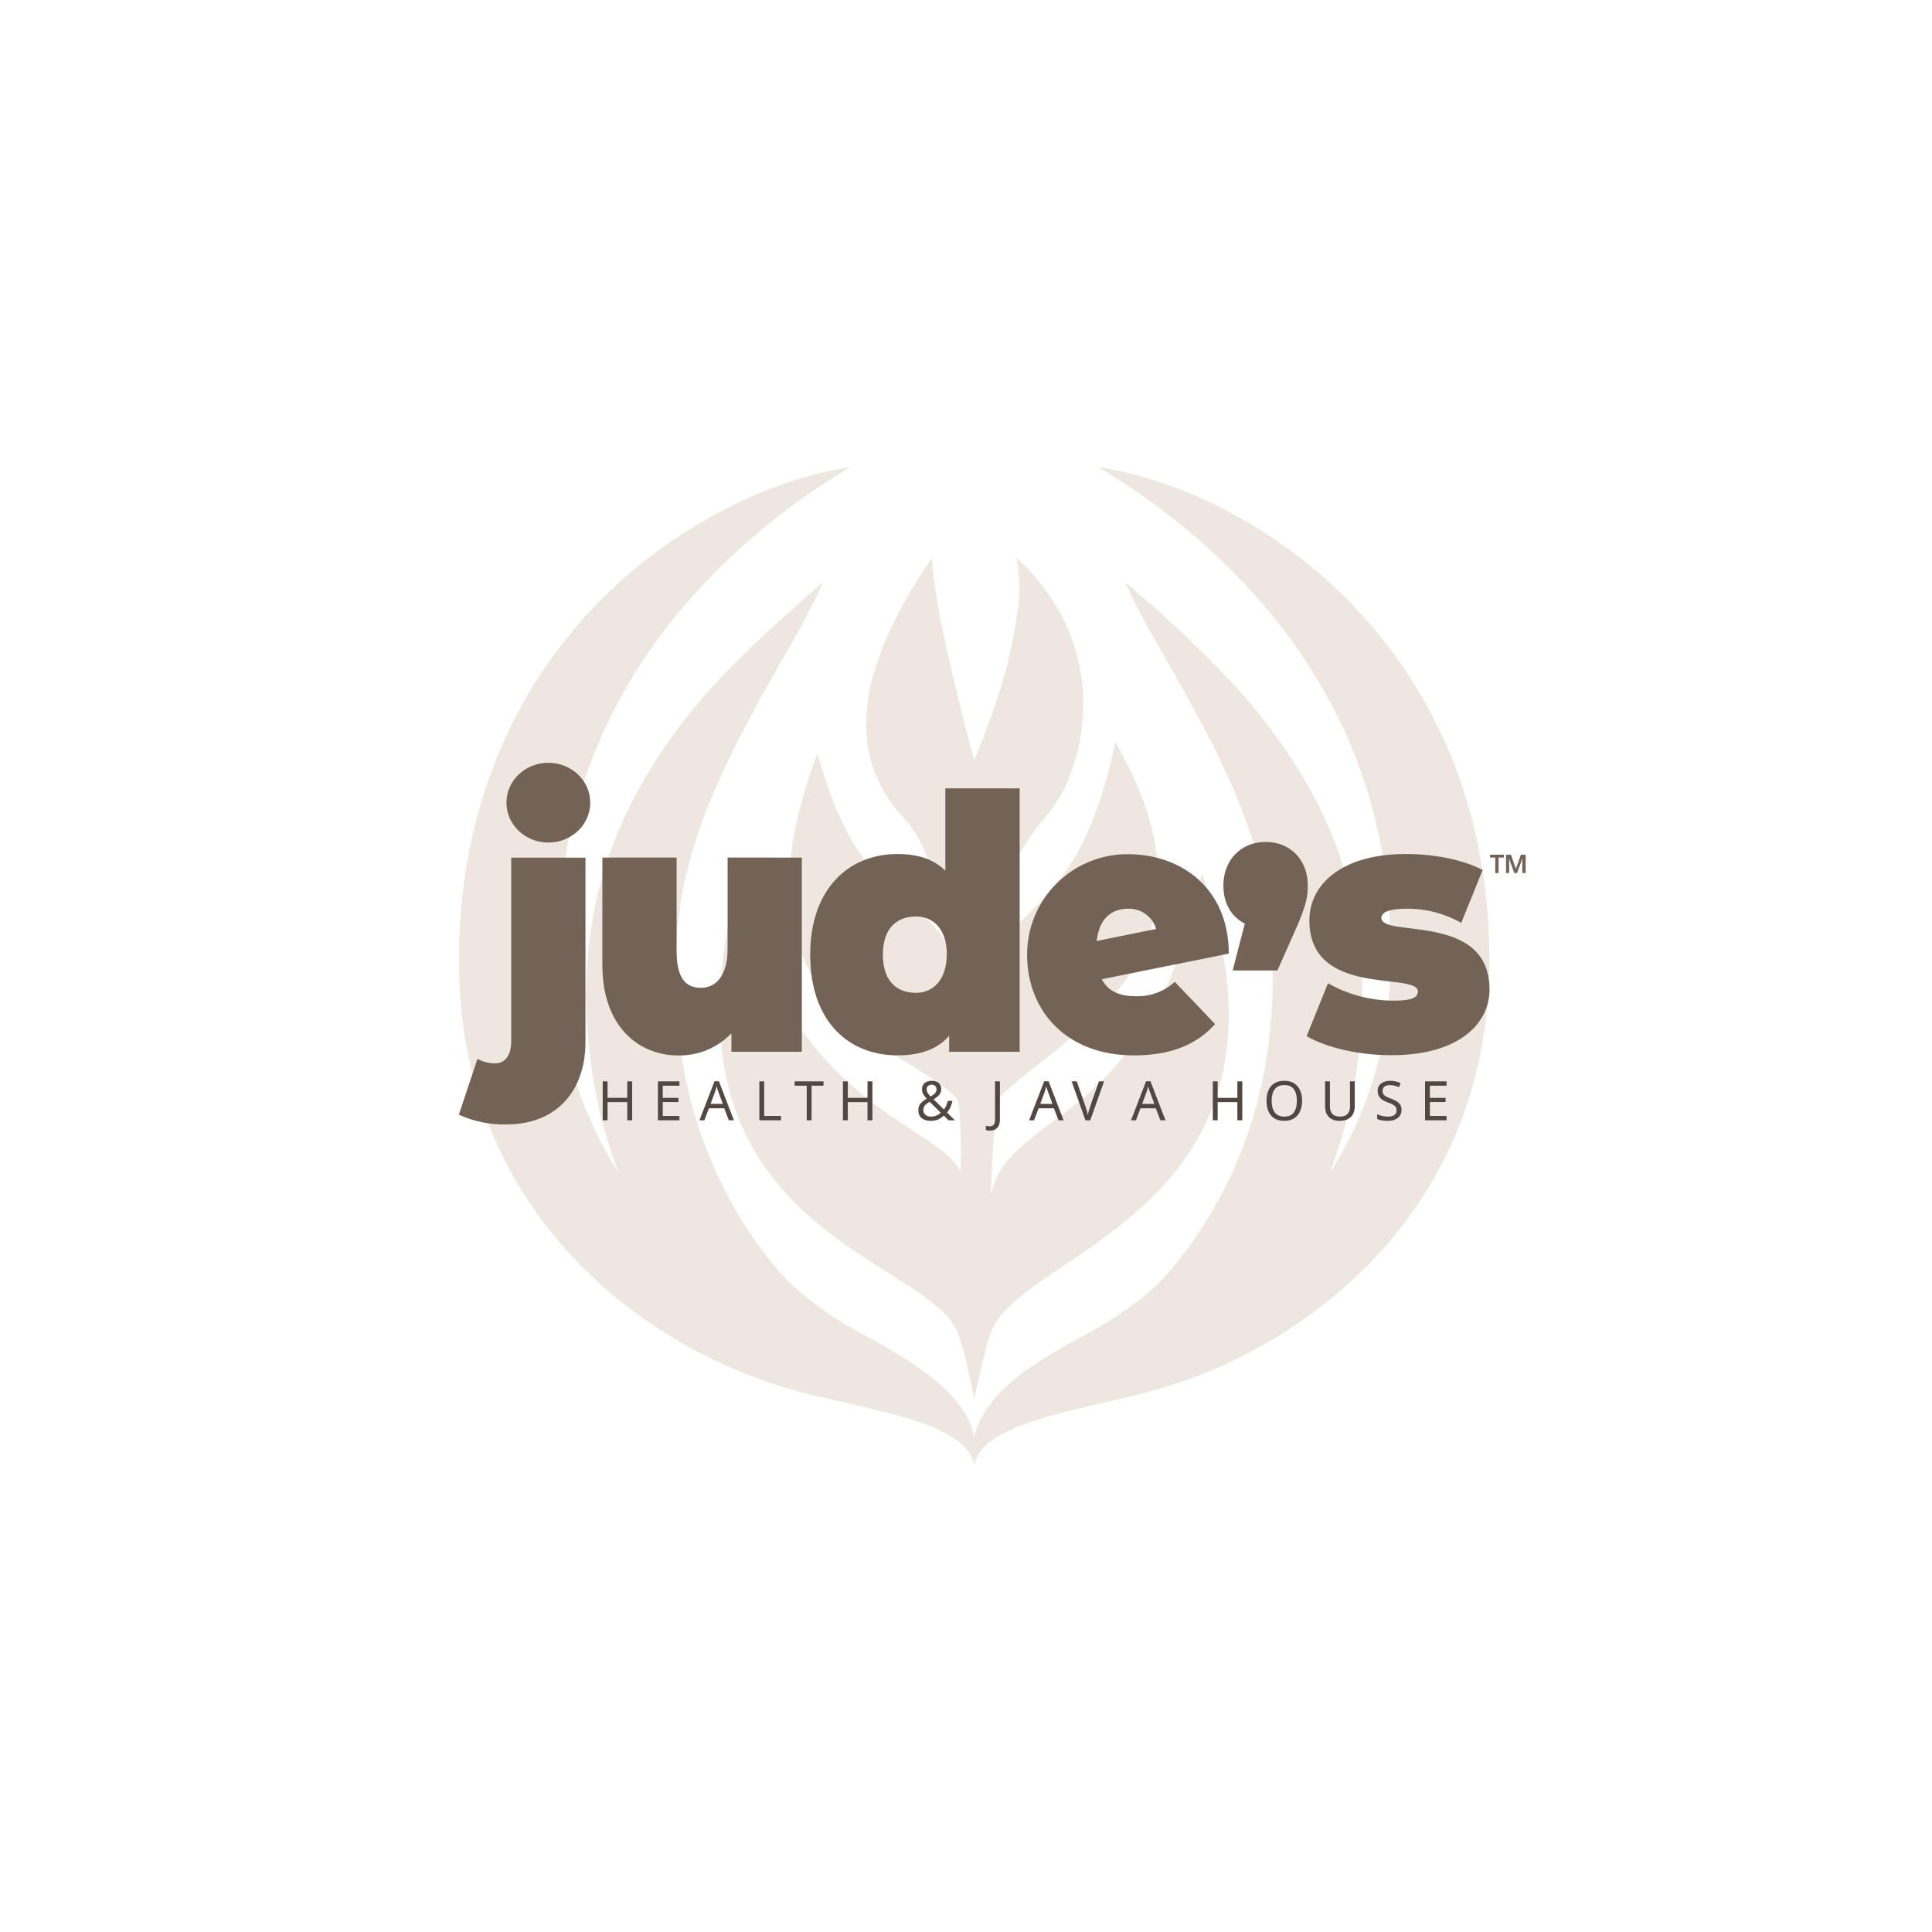
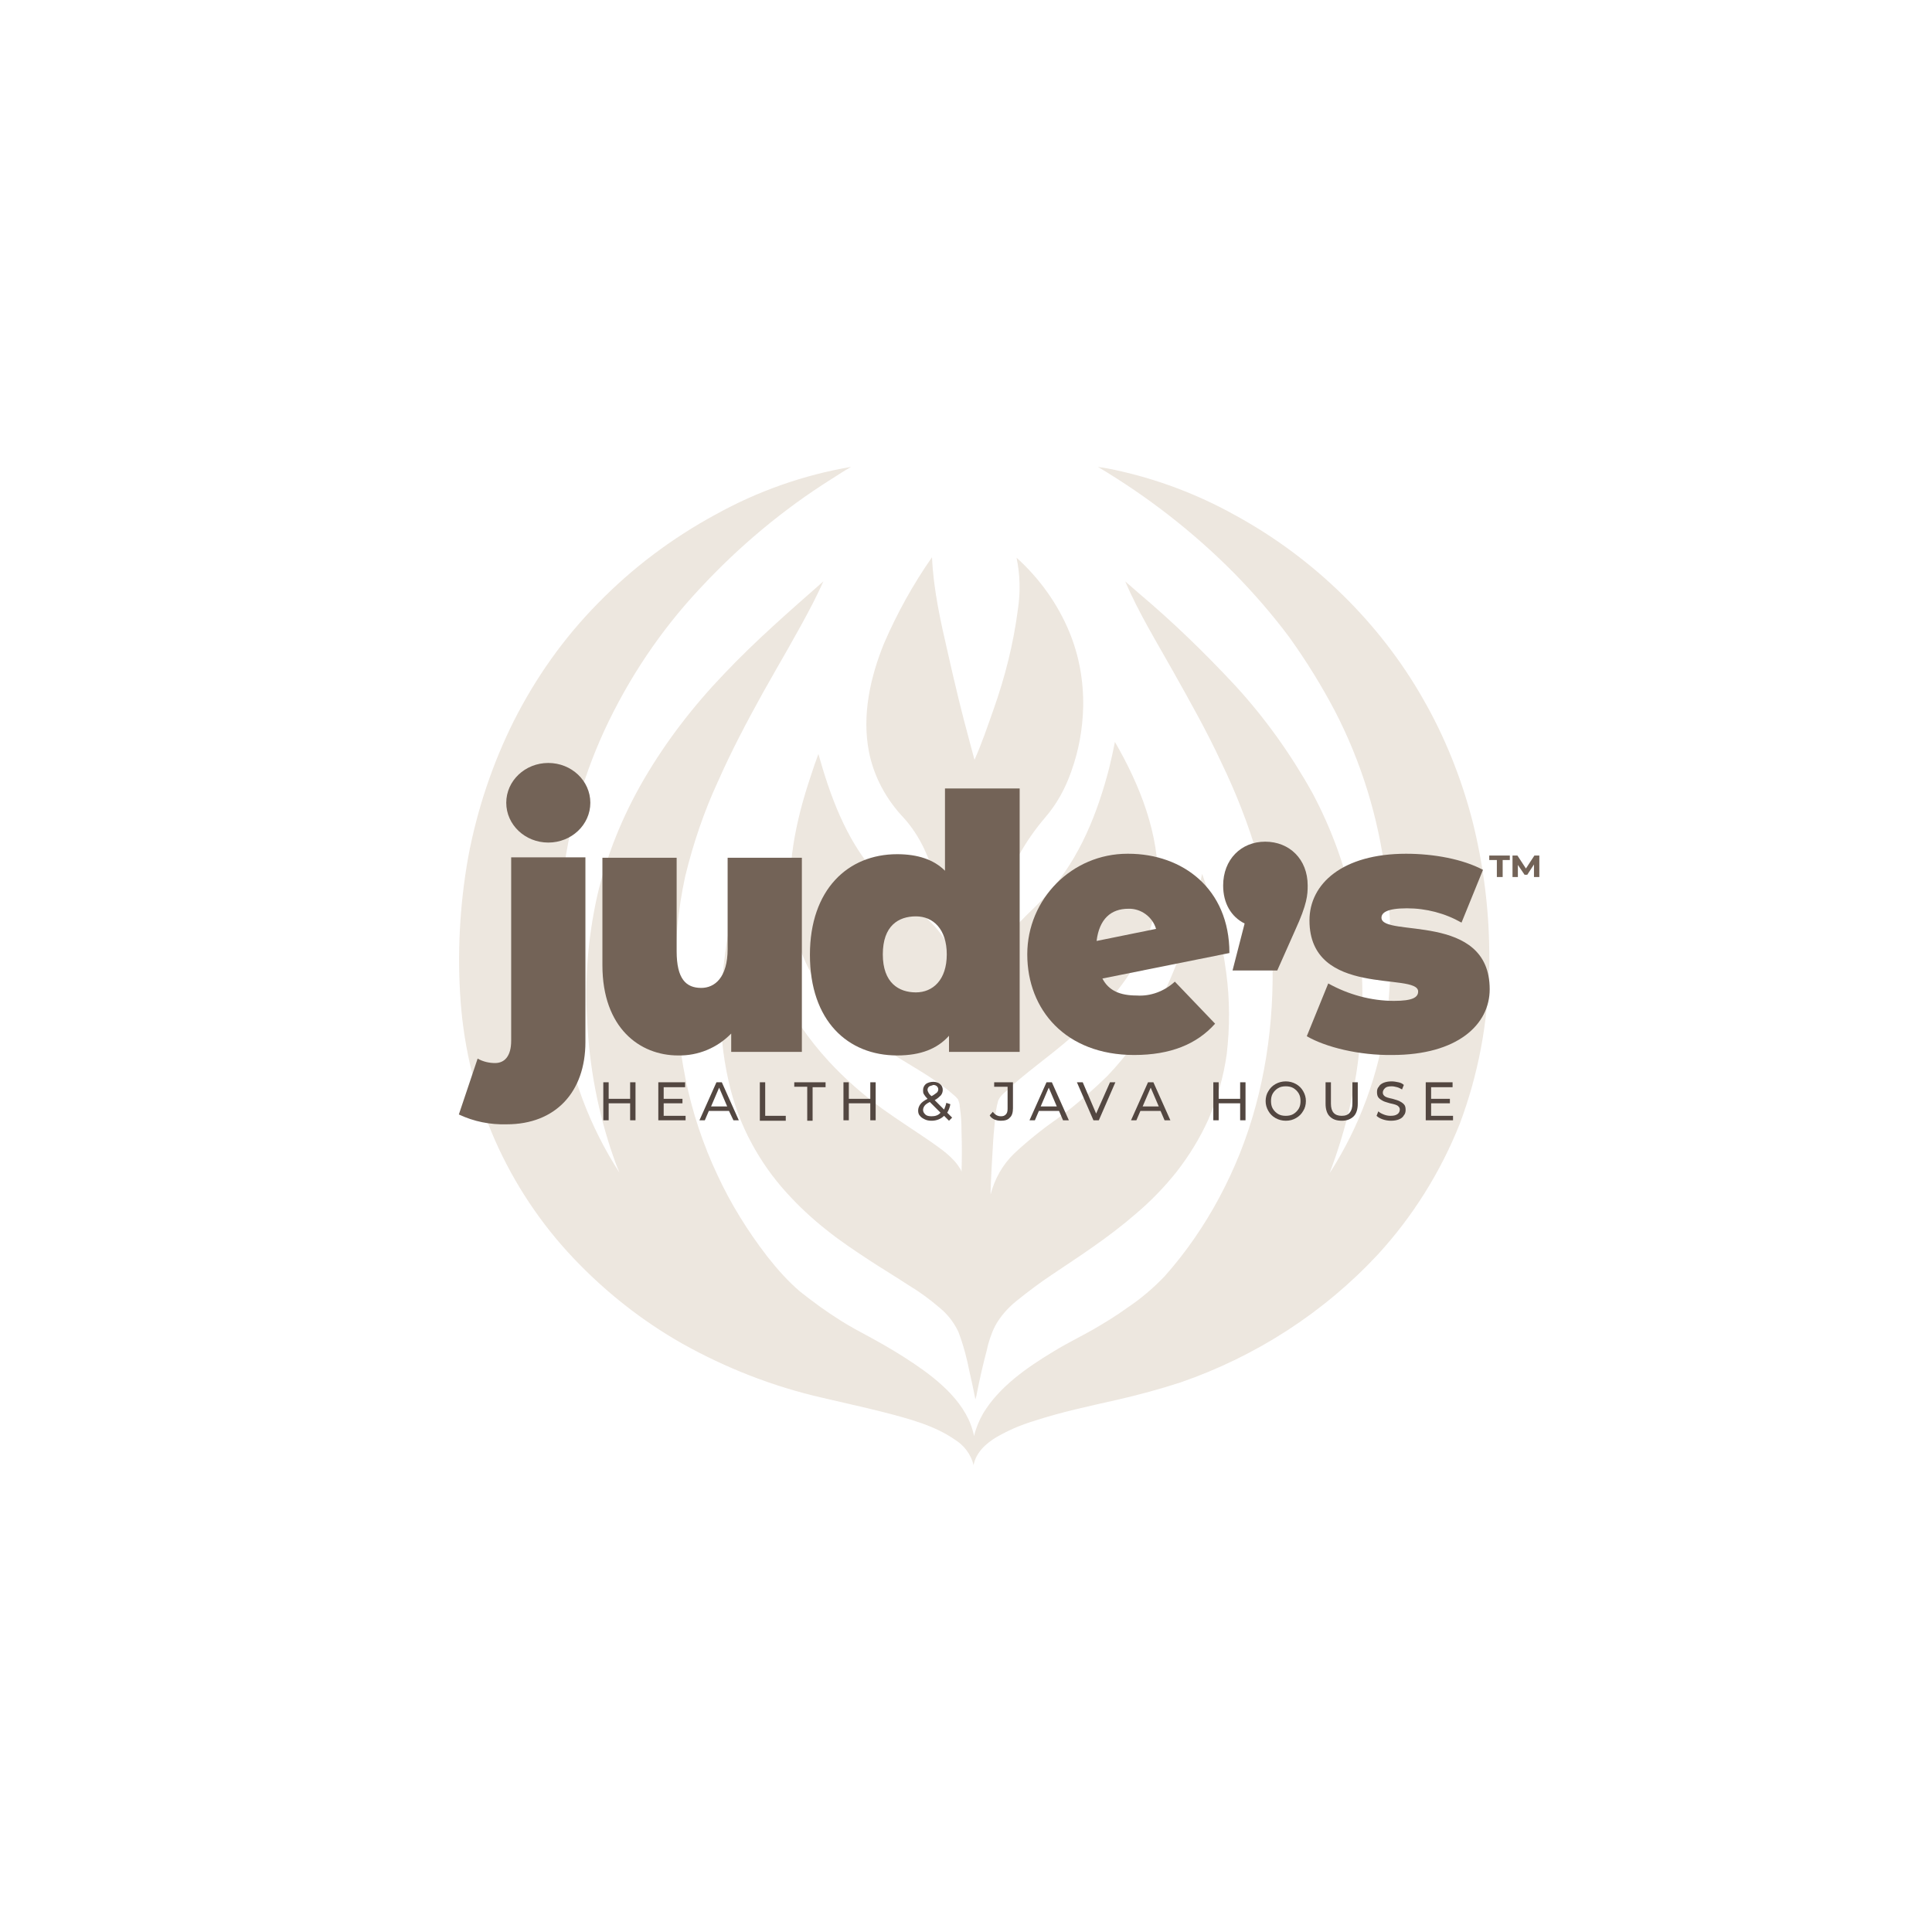
- <svg xmlns="http://www.w3.org/2000/svg" id="Layer_1" data-name="Layer 1" viewBox="0 0 432 432">
-   <defs>
-     <style>.cls-1{fill:#fff;}.cls-2{fill:#c7b299;opacity:0.32;}.cls-3,.cls-4{fill:#736357;}.cls-4{font-size:11.66px;font-family:Montserrat-Bold, Montserrat;font-weight:700;}.cls-5{font-size:12.18px;fill:#534741;font-family:Montserrat-Medium, Montserrat;font-weight:500;letter-spacing:0.21em;}.cls-6{letter-spacing:0.2em;}.cls-7{letter-spacing:0.21em;}.cls-8{letter-spacing:0.15em;}.cls-9{letter-spacing:0.22em;}.cls-10{letter-spacing:0.26em;}.cls-11{letter-spacing:0.1em;}.cls-12{letter-spacing:0.26em;}.cls-13{letter-spacing:0.16em;}.cls-14{letter-spacing:0.21em;}.cls-15{letter-spacing:0.19em;}.cls-16{letter-spacing:0.23em;}.cls-17{letter-spacing:0.12em;}.cls-18{letter-spacing:0.22em;}.cls-19{letter-spacing:0.22em;}.cls-20{letter-spacing:0.21em;}.cls-21{letter-spacing:0.22em;}.cls-22{letter-spacing:0.26em;}</style>
-   </defs>
-   <rect class="cls-1" x="-1651.54" y="-141.11" width="2240.39" height="1814.65" />
-   <path d="M588.35-140.61V1673H-1651V-140.61H588.35m1-1H-1652V1674H589.35V-141.61Z" />
-   <path id="Icon" class="cls-2" d="M202.11,182.92a30.46,30.46,0,0,1-7.84-14.75c-1.65-8.21.32-16.69,3.45-24.3a104.48,104.48,0,0,1,10.7-19.15c.34,7.13,1.93,14.26,3.46,21.21,1.46,6.69,3.11,13.35,4.86,20,.36,1.35.72,2.71,1.09,4.06,1.57-3.63,2.94-7.35,4.22-11.09a108.6,108.6,0,0,0,5.53-22.53,33.41,33.41,0,0,0-.31-11.63,46.47,46.47,0,0,1,11.82,16.59A42.46,42.46,0,0,1,242.21,158a44.24,44.24,0,0,1-2.67,14.58,31,31,0,0,1-5.8,10.16,49.79,49.79,0,0,0-9.5,16.61c-.46,1.28-.89,2.58-1.25,3.9a14.84,14.84,0,0,0-.66,3.08,11.79,11.79,0,0,0,.41,3.44c.09.37.42,2.07,1,2,.37,0,.73-1.09.9-1.38a16.62,16.62,0,0,1,1-1.47,30,30,0,0,1,2.5-2.79c2.15-2.16,4.41-4.21,6.44-6.5,7-7.86,10.9-17.76,13.46-27.83.5-2,.94-3.92,1.34-5.89,5.57,9.71,10,20.74,9.59,32.11a39.67,39.67,0,0,1-8,22.13c-4.3,5.84-9.78,10.66-15.42,15.16-2.46,2-5,3.88-7.4,5.88-1,.86-2.07,1.74-3,2.66a6.15,6.15,0,0,0-1.91,2.22,21,21,0,0,0-.69,4.17c-.21,2-.36,4-.49,6.08q-.31,5-.48,10.1c0,.2,0,.39,0,.58a19.14,19.14,0,0,1,5.3-9.25,84.34,84.34,0,0,1,9.37-7.58,93.3,93.3,0,0,0,11.35-9.74,68.72,68.72,0,0,0,11.27-15.75,104.85,104.85,0,0,0,9-25.4c.3-1.34.59-2.68.86-4a110,110,0,0,1,5.39,22.19,69.41,69.41,0,0,1,.06,18.1,53.22,53.22,0,0,1-4.11,14.59,54.24,54.24,0,0,1-7.15,11.66,70.79,70.79,0,0,1-9,9.31,122.08,122.08,0,0,1-9.73,7.54c-3.06,2.16-6.2,4.22-9.29,6.34a84.43,84.43,0,0,0-7.7,5.73,21.1,21.1,0,0,0-4.95,5.7,25.69,25.69,0,0,0-1.91,5.62c-.79,3-1.49,6.08-2.15,9.13-.12.56-.23,1.11-.35,1.67-.38-2-.81-4.05-1.26-6.06a54.12,54.12,0,0,0-2.51-9,15.3,15.3,0,0,0-4.14-5.31,58.07,58.07,0,0,0-7-5.1c-2.91-1.89-5.87-3.71-8.78-5.6-3.25-2.11-6.46-4.31-9.5-6.71a73.7,73.7,0,0,1-9.12-8.45,57.09,57.09,0,0,1-7.73-10.9,55.89,55.89,0,0,1-5.24-14,71.07,71.07,0,0,1-1.67-17.69,109.76,109.76,0,0,1,3-21.95q.7-3.1,1.55-6.16a95.48,95.48,0,0,0,8.12,24.83,71.52,71.52,0,0,0,11.37,16.57A80.57,80.57,0,0,0,197.07,248c3.47,2.51,7.11,4.76,10.63,7.18,2.42,1.66,5.08,3.48,6.65,6a8.24,8.24,0,0,1,.42.77c.09-3,.12-5.95,0-8.92a43.89,43.89,0,0,0-.39-5.73,4.84,4.84,0,0,0-.42-1.64,4.61,4.61,0,0,0-1-1c-3.82-3.42-8.46-5.89-12.75-8.64-5.24-3.37-10.33-7.09-14.42-11.83A38,38,0,0,1,177,204.76c-1.55-10.58.73-21.44,4.06-31.46q.81-2.45,1.73-4.86c2.6,9.32,6.1,18.89,12.49,26.33a48.66,48.66,0,0,0,6.28,6c1.95,1.57,4,3.07,5.78,4.79a24.07,24.07,0,0,1,5.23,7.22,86.63,86.63,0,0,0-1.57-9.2,64,64,0,0,0-4.55-14A26,26,0,0,0,202.11,182.92ZM333,212.51a122.82,122.82,0,0,0-3.79-29.06,109.5,109.5,0,0,0-11.1-27.32,107.12,107.12,0,0,0-17.74-22.95A108.84,108.84,0,0,0,276,115.11a97.43,97.43,0,0,0-26.61-10c-1.29-.26-2.58-.5-3.87-.69A151.58,151.58,0,0,1,276,128.18a130.43,130.43,0,0,1,12.27,14.29A133.35,133.35,0,0,1,298.48,159a110.72,110.72,0,0,1,11.3,36.47,126.84,126.84,0,0,1,.74,28.22,85.76,85.76,0,0,1-10.72,34.51q-1.2,2.11-2.52,4.15a108,108,0,0,0,6.89-30.23,103,103,0,0,0-1.27-28.16,90.14,90.14,0,0,0-9.55-26.67,124.93,124.93,0,0,0-17.18-23.86,258.5,258.5,0,0,0-21.51-20.62l-3.07-2.68c3,7,7,13.5,10.74,20.1s7.45,13.31,10.71,20.19a135.4,135.4,0,0,1,8.19,21.13A93.93,93.93,0,0,1,284.56,214c.49,15-1.66,30.22-7.32,44.19a97.08,97.08,0,0,1-10.25,19,90,90,0,0,1-6.59,8.36,49.47,49.47,0,0,1-8.29,7.05,91.46,91.46,0,0,1-7.72,4.91c-3,1.72-6.09,3.23-9,5-5.83,3.54-12,7.78-15.55,13.8a16.39,16.39,0,0,0-2,5.05c-1.42-7.09-7.66-12.27-13.33-16.15a110,110,0,0,0-9.55-5.76c-2.35-1.28-4.7-2.49-6.95-3.92a83.18,83.18,0,0,1-9.07-6.55,51,51,0,0,1-7.3-7.81,94.57,94.57,0,0,1-11.17-18.33,98.17,98.17,0,0,1-7.13-21.44,119.16,119.16,0,0,1-2.28-22.92,96.62,96.62,0,0,1,2.22-22.37,117.6,117.6,0,0,1,7.38-21.39c3-6.8,6.5-13.35,10.08-19.85,3.67-6.65,7.63-13.15,11.05-19.93.8-1.59,1.58-3.19,2.29-4.83-7.6,6.68-15.16,13.33-22.16,20.66a123.45,123.45,0,0,0-18,23.73,95.38,95.38,0,0,0-10.43,26.09,100.27,100.27,0,0,0-2.24,27.8A111.12,111.12,0,0,0,137,258.59c.44,1.25.9,2.49,1.38,3.73a85,85,0,0,1-12.76-34.41,121.86,121.86,0,0,1-.31-27.53,112,112,0,0,1,9.82-37.15,120.28,120.28,0,0,1,21.21-31.54A148.45,148.45,0,0,1,186,107q2.06-1.34,4.16-2.6A93.81,93.81,0,0,0,160,115a109.11,109.11,0,0,0-26.4,19.93,105.3,105.3,0,0,0-18.79,26.3,113.76,113.76,0,0,0-10.16,30.37A128.09,128.09,0,0,0,103,224,94.86,94.86,0,0,0,110.73,255a93.88,93.88,0,0,0,17.52,26.29,105.26,105.26,0,0,0,24.31,19.08,114,114,0,0,0,31.23,12.08c4.65,1.09,9.33,2.09,14,3.29,5.37,1.4,11.21,2.91,15.84,6.09a9.37,9.37,0,0,1,4.25,5.74c.54-2.84,2.79-4.89,5.16-6.32a40.11,40.11,0,0,1,8.35-3.6c6.07-2,12.32-3.27,18.53-4.73A144.29,144.29,0,0,0,264.15,309a108.61,108.61,0,0,0,44.13-28.65,94.2,94.2,0,0,0,18.26-29.22A100.46,100.46,0,0,0,333,217C333.07,215.47,333.05,214,333,212.51Z" />
+ <svg xmlns="http://www.w3.org/2000/svg" version="1.1" id="Layer_1" x="0px" y="0px" viewBox="0 0 432 432" style="enable-background:new 0 0 432 432;" xml:space="preserve">
+   <style type="text/css">
+ 	.st0{fill:#FFFFFF;}
+ 	.st1{opacity:0.32;fill:#C7B299;enable-background:new    ;}
+ 	.st2{fill:#736357;}
+ 	.st3{enable-background:new    ;}
+ 	.st4{fill:#534741;}
+ </style>
+   <rect x="-1651.5" y="-141.1" class="st0" width="2240.4" height="1814.7" />
+   <path d="M588.3-140.6V1673H-1651V-140.6H588.3 M589.3-141.6H-1652V1674H589.3V-141.6z" />
+   <path id="Icon" class="st1" d="M202.1,182.9c-3.9-4.1-6.7-9.2-7.8-14.8c-1.6-8.2,0.3-16.7,3.4-24.3c2.9-6.7,6.5-13.2,10.7-19.2  c0.3,7.1,1.9,14.3,3.5,21.2c1.5,6.7,3.1,13.4,4.9,20c0.4,1.4,0.7,2.7,1.1,4.1c1.6-3.6,2.9-7.4,4.2-11.1c2.6-7.3,4.5-14.8,5.5-22.5  c0.6-3.9,0.5-7.8-0.3-11.6c5.1,4.6,9.2,10.3,11.8,16.6c2.2,5.3,3.2,11,3.1,16.7c-0.1,5-1,9.9-2.7,14.6c-1.3,3.7-3.2,7.2-5.8,10.2  c-4.2,4.9-7.4,10.5-9.5,16.6c-0.5,1.3-0.9,2.6-1.2,3.9c-0.3,1-0.5,2-0.7,3.1c0,1.2,0.1,2.3,0.4,3.4c0.1,0.4,0.4,2.1,1,2  c0.4,0,0.7-1.1,0.9-1.4c0.3-0.5,0.6-1,1-1.5c0.8-1,1.6-1.9,2.5-2.8c2.1-2.2,4.4-4.2,6.4-6.5c7-7.9,10.9-17.8,13.5-27.8  c0.5-2,0.9-3.9,1.3-5.9c5.6,9.7,10,20.7,9.6,32.1c-0.4,8-3.2,15.7-8,22.1c-4.3,5.8-9.8,10.7-15.4,15.2c-2.5,2-5,3.9-7.4,5.9  c-1,0.9-2.1,1.7-3,2.7c-0.8,0.6-1.5,1.3-1.9,2.2c-0.4,1.4-0.6,2.8-0.7,4.2c-0.2,2-0.4,4-0.5,6.1c-0.2,3.3-0.4,6.7-0.5,10.1  c0,0.2,0,0.4,0,0.6c0.9-3.5,2.7-6.7,5.3-9.2c2.9-2.7,6.1-5.3,9.4-7.6c4-2.9,7.8-6.2,11.4-9.7c4.5-4.7,8.3-10,11.3-15.8  c4.1-8,7.1-16.6,9-25.4c0.3-1.3,0.6-2.7,0.9-4c2.6,7.2,4.4,14.6,5.4,22.2c0.8,6,0.8,12.1,0.1,18.1c-0.7,5-2.1,9.9-4.1,14.6  c-1.9,4.2-4.3,8.1-7.1,11.7c-2.7,3.4-5.7,6.5-9,9.3c-3.1,2.7-6.4,5.2-9.7,7.5c-3.1,2.2-6.2,4.2-9.3,6.3c-2.7,1.8-5.2,3.7-7.7,5.7  c-2,1.6-3.7,3.5-4.9,5.7c-0.9,1.8-1.5,3.7-1.9,5.6c-0.8,3-1.5,6.1-2.1,9.1c-0.1,0.6-0.2,1.1-0.4,1.7c-0.4-2-0.8-4-1.3-6.1  c-0.6-3.1-1.4-6.1-2.5-9c-1-2.1-2.4-3.9-4.1-5.3c-2.2-1.9-4.5-3.6-7-5.1c-2.9-1.9-5.9-3.7-8.8-5.6c-3.2-2.1-6.5-4.3-9.5-6.7  c-3.3-2.6-6.3-5.4-9.1-8.5c-3-3.3-5.6-7-7.7-10.9c-2.4-4.4-4.1-9.1-5.2-14c-1.3-5.8-1.9-11.7-1.7-17.7c0.3-7.4,1.3-14.8,3-21.9  c0.5-2.1,1-4.1,1.6-6.2c1.6,8.6,4.3,17,8.1,24.8c3,6,6.8,11.6,11.4,16.6c3.7,4,7.7,7.5,12.1,10.7c3.5,2.5,7.1,4.8,10.6,7.2  c2.4,1.7,5.1,3.5,6.6,6c0.2,0.2,0.3,0.5,0.4,0.8c0.1-3,0.1-5.9,0-8.9c0-1.9-0.1-3.8-0.4-5.7c0-0.6-0.2-1.1-0.4-1.6  c-0.3-0.4-0.6-0.7-1-1c-3.8-3.4-8.5-5.9-12.8-8.6c-5.2-3.4-10.3-7.1-14.4-11.8c-4.7-5.5-7.8-12.2-8.8-19.4  c-1.6-10.6,0.7-21.4,4.1-31.5c0.5-1.6,1.1-3.3,1.7-4.9c2.6,9.3,6.1,18.9,12.5,26.3c1.9,2.2,4,4.2,6.3,6c1.9,1.6,4,3.1,5.8,4.8  c2.2,2.1,4,4.5,5.2,7.2c-0.4-3.1-0.9-6.2-1.6-9.2c-1-4.8-2.5-9.5-4.6-14C205.4,187.2,203.9,184.9,202.1,182.9z M333,212.5  c-0.1-9.8-1.4-19.6-3.8-29.1c-2.5-9.6-6.2-18.8-11.1-27.3c-4.8-8.4-10.8-16.1-17.7-22.9c-7.2-7.1-15.4-13.2-24.4-18.1  c-8.3-4.6-17.3-8-26.6-10c-1.3-0.3-2.6-0.5-3.9-0.7c11.1,6.6,21.4,14.6,30.5,23.8c4.4,4.5,8.5,9.2,12.3,14.3  c3.8,5.3,7.2,10.8,10.2,16.5c5.9,11.4,9.7,23.8,11.3,36.5c1.3,9.3,1.5,18.8,0.7,28.2c-1.1,12.1-4.7,23.9-10.7,34.5  c-0.8,1.4-1.6,2.8-2.5,4.1c3.7-9.7,6.1-19.9,6.9-30.2c0.9-9.4,0.4-18.9-1.3-28.2c-1.8-9.3-5-18.3-9.5-26.7  c-4.8-8.6-10.5-16.6-17.2-23.9c-6.8-7.3-13.9-14.2-21.5-20.6l-3.1-2.7c3,7,7,13.5,10.7,20.1s7.5,13.3,10.7,20.2  c3.3,6.8,6.1,13.9,8.2,21.1c2,7.3,3.1,14.9,3.3,22.4c0.5,15-1.7,30.2-7.3,44.2c-2.7,6.7-6.1,13.1-10.2,19c-2,2.9-4.2,5.7-6.6,8.4  c-2.5,2.6-5.3,5-8.3,7c-2.5,1.8-5.1,3.4-7.7,4.9c-3,1.7-6.1,3.2-9,5c-5.8,3.5-12,7.8-15.6,13.8c-0.9,1.6-1.6,3.3-2,5  c-1.4-7.1-7.7-12.3-13.3-16.1c-3.1-2.1-6.3-4-9.6-5.8c-2.4-1.3-4.7-2.5-6.9-3.9c-3.2-2-6.2-4.2-9.1-6.5c-2.7-2.3-5.1-5-7.3-7.8  c-4.4-5.7-8.2-11.8-11.2-18.3c-3.2-6.8-5.6-14-7.1-21.4c-1.5-7.5-2.3-15.2-2.3-22.9c-0.1-7.5,0.6-15,2.2-22.4  c1.8-7.4,4.2-14.5,7.4-21.4c3-6.8,6.5-13.4,10.1-19.9c3.7-6.6,7.6-13.1,11.1-19.9c0.8-1.6,1.6-3.2,2.3-4.8  c-7.6,6.7-15.2,13.3-22.2,20.7c-6.9,7.2-13,15.1-18,23.7c-4.7,8.1-8.3,16.9-10.4,26.1c-2,9.1-2.8,18.5-2.2,27.8  c0.5,10.3,2.4,20.4,5.8,30.2c0.4,1.2,0.9,2.5,1.4,3.7c-6.7-10.4-11.1-22.1-12.8-34.4c-1.1-9.1-1.2-18.4-0.3-27.5  c1.1-12.9,4.4-25.4,9.8-37.1c5.4-11.6,12.5-22.2,21.2-31.5c8.8-9.5,18.7-17.8,29.7-24.7c1.4-0.9,2.8-1.8,4.2-2.6  c-10.6,1.8-20.8,5.4-30.2,10.6c-9.8,5.3-18.7,12-26.4,19.9c-7.6,7.7-13.9,16.6-18.8,26.3c-4.8,9.6-8.2,19.8-10.2,30.4  c-1.9,10.7-2.5,21.6-1.7,32.4c0.8,10.7,3.4,21.2,7.7,31c4.3,9.7,10.2,18.6,17.5,26.3c7.1,7.5,15.3,14,24.3,19.1  c9.8,5.5,20.3,9.6,31.2,12.1c4.6,1.1,9.3,2.1,14,3.3c5.4,1.4,11.2,2.9,15.8,6.1c2.1,1.3,3.6,3.3,4.2,5.7c0.5-2.8,2.8-4.9,5.2-6.3  c2.6-1.5,5.4-2.7,8.4-3.6c6.1-2,12.3-3.3,18.5-4.7c4.8-1.1,9.6-2.4,14.2-3.9c16.8-5.8,32-15.6,44.1-28.6c7.8-8.5,14-18.4,18.3-29.2  c4.1-10.9,6.3-22.5,6.5-34.1C333.1,215.5,333,214,333,212.5z" />
  <g id="Wordmark">
-     <path class="cls-3" d="M102.6,249.24l4.16-12.47a8.22,8.22,0,0,0,3.93,1c2.08,0,3.62-1.51,3.62-5v-41h16.6V233c0,11.19-6.73,18.42-17.6,18.42A24.07,24.07,0,0,1,102.6,249.24Z" />
-     <ellipse class="cls-3" cx="122.61" cy="179.48" rx="9.37" ry="8.92" />
-     <path class="cls-3" d="M179.29,191.76v43.42H163.54v-4.12A16.08,16.08,0,0,1,151.6,236c-8.47,0-16.91-6.12-16.91-20.25v-24h16.6v20.88c0,6.19,2.08,8.25,5.47,8.25,3,0,5.93-2.3,5.93-8.73v-20.4Z" />
-     <path class="cls-3" d="M228,176.28v58.9H212.23v-3.57c-2.55,2.94-6.32,4.37-11.55,4.37-11,0-19.52-7.66-19.52-22.51,0-14.61,8.5-22.51,19.52-22.51,4.62,0,8.16,1.19,10.7,3.73V176.28Zm-16.29,37.15c0-5.64-3-8.5-6.86-8.5s-7.43,2.12-7.43,8.54S201,222,204.83,222,211.69,219.07,211.69,213.43Z" />
-     <path class="cls-3" d="M262.69,219.54l9,9.45c-4.1,4.61-9.95,7-18.15,7-15.26,0-23.88-10.15-23.88-22.51A22.43,22.43,0,0,1,252.21,191c12.07,0,22.55,7.78,22.55,22.23l-28.39,5.72c1.36,2.7,3.95,3.81,7.67,3.81A12.32,12.32,0,0,0,262.69,219.54Zm-17.46-9.13,13.29-2.7a6.34,6.34,0,0,0-6.23-4.52C248.42,203.19,245.76,205.49,245.23,210.41Z" />
-     <path class="cls-3" d="M292.42,198c0,2.14-.15,4.13-2.79,10l-4,9h-10l2.71-10.48c-3-1.51-4.79-4.52-4.79-8.49,0-5.8,4-9.77,9.44-9.77S292.42,192.15,292.42,198Z" />
-     <path class="cls-3" d="M292.17,231.69l4.77-11.83a29.76,29.76,0,0,0,14.71,3.89c4.23,0,5.39-.79,5.39-2.06,0-4.45-24.26,1.51-24.26-15.88,0-8.18,7.39-14.85,21.56-14.85,6.16,0,12.71,1.19,17.18,3.58l-4.78,11.82a24.34,24.34,0,0,0-12.17-3.17c-4.46,0-5.69,1-5.69,2.06,0,4.53,24.18-1.35,24.18,16,0,7.86-7.16,14.69-21.8,14.69C304,236,296.48,234.23,292.17,231.69Z" />
-     <text class="cls-4" transform="translate(332.97 199.44)">™</text>
-     <text class="cls-5" transform="translate(133.59 250.5) scale(0.99 1)">H<tspan class="cls-6" x="12.47" y="0">E</tspan>
-       <tspan class="cls-7" x="23.04" y="0">A</tspan>
-       <tspan class="cls-8" x="35.38" y="0">L</tspan>
-       <tspan class="cls-9" x="44.42" y="0">T</tspan>
-       <tspan class="cls-10" x="54.26" y="0">H</tspan>
-       <tspan class="cls-11" x="67.29" y="0"> </tspan>
-       <tspan class="cls-12" x="71.84" y="0">&amp;</tspan>
-       <tspan class="cls-13" x="83.41" y="0"> </tspan>
-       <tspan class="cls-14" x="88.68" y="0">J</tspan>
-       <tspan class="cls-15" x="97.5" y="0">AV</tspan>
-       <tspan class="cls-16" x="120.51" y="0">A</tspan>
-       <tspan class="cls-17" x="133.01" y="0"> </tspan>
-       <tspan class="cls-18" x="137.8" y="0">H</tspan>
-       <tspan class="cls-19" x="150.37" y="0">O</tspan>
-       <tspan class="cls-20" x="163.25" y="0">U</tspan>
-       <tspan class="cls-21" x="175.49" y="0">S</tspan>
-       <tspan class="cls-22" x="185.74" y="0">E</tspan>
-     </text>
+     <path class="st2" d="M102.6,249.2l4.2-12.5c1.2,0.7,2.6,1,3.9,1c2.1,0,3.6-1.5,3.6-5v-41h16.6V233c0,11.2-6.7,18.4-17.6,18.4   C109.6,251.5,106,250.8,102.6,249.2z" />
+     <ellipse class="st2" cx="122.6" cy="179.5" rx="9.4" ry="8.9" />
+     <path class="st2" d="M179.3,191.8v43.4h-15.8v-4.1c-3.1,3.2-7.4,5-11.9,4.9c-8.5,0-16.9-6.1-16.9-20.2v-24h16.6v20.9   c0,6.2,2.1,8.2,5.5,8.2c3,0,5.9-2.3,5.9-8.7v-20.4L179.3,191.8z" />
+     <path class="st2" d="M228,176.3v58.9h-15.8v-3.6c-2.6,2.9-6.3,4.4-11.6,4.4c-11,0-19.5-7.7-19.5-22.5c0-14.6,8.5-22.5,19.5-22.5   c4.6,0,8.2,1.2,10.7,3.7v-18.4H228z M211.7,213.4c0-5.6-3-8.5-6.9-8.5s-7.4,2.1-7.4,8.5s3.6,8.5,7.4,8.5S211.7,219.1,211.7,213.4   L211.7,213.4z" />
+     <path class="st2" d="M262.7,219.5l9,9.4c-4.1,4.6-10,7-18.1,7c-15.3,0-23.9-10.1-23.9-22.5c0-12.4,10-22.5,22.4-22.5   c0.1,0,0.1,0,0.2,0c12.1,0,22.6,7.8,22.6,22.2l-28.4,5.7c1.4,2.7,3.9,3.8,7.7,3.8C257.2,222.8,260.3,221.7,262.7,219.5z    M245.2,210.4l13.3-2.7c-0.8-2.7-3.4-4.6-6.2-4.5C248.4,203.2,245.8,205.5,245.2,210.4L245.2,210.4z" />
+     <path class="st2" d="M292.4,198c0,2.1-0.1,4.1-2.8,10l-4,9h-10l2.7-10.5c-3-1.5-4.8-4.5-4.8-8.5c0-5.8,4-9.8,9.4-9.8   S292.4,192.1,292.4,198z" />
+     <path class="st2" d="M292.2,231.7l4.8-11.8c4.5,2.5,9.6,3.9,14.7,3.9c4.2,0,5.4-0.8,5.4-2.1c0-4.4-24.3,1.5-24.3-15.9   c0-8.2,7.4-14.9,21.6-14.9c6.2,0,12.7,1.2,17.2,3.6l-4.8,11.8c-3.7-2.1-7.9-3.2-12.2-3.2c-4.5,0-5.7,1-5.7,2.1   c0,4.5,24.2-1.4,24.2,16c0,7.9-7.2,14.7-21.8,14.7C304,236,296.5,234.2,292.2,231.7z" />
+     <g class="st3">
+       <path class="st2" d="M333,191.3h4.6v1H336v3.8h-1.3v-3.8H333V191.3z M343,196.1l0-2.8l-1.5,2.3h-0.6l-1.5-2.2v2.7h-1.2v-4.8h1.1    l1.9,2.9l1.9-2.9h1.1l0,4.8H343z" />
+     </g>
+     <g class="st3">
+       <path class="st4" d="M142.1,242v8.5h-1.2v-3.8h-4.8v3.8h-1.2V242h1.2v3.7h4.8V242H142.1z" />
+     </g>
+     <g class="st3">
+       <path class="st4" d="M153.3,249.4v1.1h-6.1V242h6v1.1h-4.8v2.6h4.2v1h-4.2v2.8H153.3z" />
+     </g>
+     <g class="st3">
+       <path class="st4" d="M163,248.4h-4.5l-0.9,2.1h-1.2l3.8-8.5h1.2l3.8,8.5H164L163,248.4z M162.6,247.4l-1.8-4.2l-1.8,4.2H162.6z" />
+     </g>
+     <g class="st3">
+       <path class="st4" d="M169.9,242h1.2v7.5h4.6v1.1h-5.8V242z" />
+     </g>
+     <g class="st3">
+       <path class="st4" d="M180.5,243h-2.9V242h7v1.1h-2.9v7.5h-1.2V243z" />
+     </g>
+     <g class="st3">
+       <path class="st4" d="M195.8,242v8.5h-1.2v-3.8h-4.8v3.8h-1.2V242h1.2v3.7h4.8V242H195.8z" />
+     </g>
+     <g class="st3">
+       <path class="st4" d="M212.2,250.6l-1.1-1.1c-0.7,0.7-1.7,1.1-2.8,1.1c-0.6,0-1.1-0.1-1.5-0.3s-0.8-0.4-1.1-0.8    c-0.3-0.3-0.4-0.7-0.4-1.2c0-0.5,0.2-1,0.5-1.4c0.3-0.4,0.8-0.8,1.6-1.2c-0.4-0.4-0.6-0.7-0.8-1c-0.2-0.3-0.2-0.6-0.2-0.9    c0-0.6,0.2-1,0.6-1.4c0.4-0.3,1-0.5,1.7-0.5c0.6,0,1.2,0.2,1.5,0.5c0.4,0.3,0.6,0.8,0.6,1.3c0,0.4-0.1,0.8-0.4,1.2    c-0.3,0.3-0.7,0.7-1.4,1.1l2.1,2.1c0.2-0.5,0.4-1,0.5-1.5l0.9,0.3c-0.1,0.7-0.4,1.4-0.7,1.9l1.1,1.1L212.2,250.6z M210.3,248.8    l-2.4-2.4c-0.6,0.3-1,0.6-1.2,0.9c-0.2,0.3-0.3,0.6-0.3,0.9c0,0.4,0.2,0.7,0.5,1c0.3,0.3,0.8,0.4,1.4,0.4    C209.1,249.6,209.8,249.4,210.3,248.8z M207.7,243c-0.2,0.2-0.3,0.4-0.3,0.7c0,0.2,0.1,0.4,0.2,0.6c0.1,0.2,0.3,0.5,0.7,0.8    c0.6-0.3,0.9-0.6,1.2-0.8c0.2-0.2,0.3-0.5,0.3-0.7c0-0.3-0.1-0.5-0.3-0.7c-0.2-0.2-0.5-0.3-0.8-0.3    C208.2,242.8,207.9,242.8,207.7,243z" />
+     </g>
+     <g class="st3">
+       <path class="st4" d="M222.3,250.3c-0.4-0.2-0.8-0.5-1-0.9l0.7-0.8c0.5,0.7,1.1,1,1.8,1c0.5,0,0.8-0.1,1.1-0.4s0.4-0.7,0.4-1.3V243    h-3V242h4.2v5.8c0,0.9-0.2,1.7-0.7,2.1c-0.4,0.5-1.1,0.7-2,0.7C223.2,250.6,222.8,250.5,222.3,250.3z" />
+     </g>
+     <g class="st3">
+       <path class="st4" d="M236.8,248.4h-4.5l-0.9,2.1h-1.2l3.8-8.5h1.2l3.8,8.5h-1.3L236.8,248.4z M236.3,247.4l-1.8-4.2l-1.8,4.2    H236.3z" />
+       <path class="st4" d="M249.4,242l-3.7,8.5h-1.2l-3.7-8.5h1.3l3,7l3.1-7H249.4z" />
+     </g>
+     <g class="st3">
+       <path class="st4" d="M259.5,248.4h-4.5l-0.9,2.1h-1.2l3.8-8.5h1.2l3.8,8.5h-1.3L259.5,248.4z M259.1,247.4l-1.8-4.2l-1.8,4.2    H259.1z" />
+     </g>
+     <g class="st3">
+       <path class="st4" d="M278.5,242v8.5h-1.2v-3.8h-4.8v3.8h-1.2V242h1.2v3.7h4.8V242H278.5z" />
+     </g>
+     <g class="st3">
+       <path class="st4" d="M285.2,250c-0.7-0.4-1.2-0.9-1.6-1.6c-0.4-0.7-0.6-1.4-0.6-2.2s0.2-1.6,0.6-2.2c0.4-0.7,0.9-1.2,1.6-1.6    c0.7-0.4,1.5-0.6,2.3-0.6c0.8,0,1.6,0.2,2.3,0.6c0.7,0.4,1.2,0.9,1.6,1.6c0.4,0.7,0.6,1.4,0.6,2.2s-0.2,1.6-0.6,2.2    c-0.4,0.7-0.9,1.2-1.6,1.6c-0.7,0.4-1.4,0.6-2.3,0.6C286.7,250.6,285.9,250.4,285.2,250z M289.2,249.1c0.5-0.3,0.9-0.7,1.2-1.2    c0.3-0.5,0.4-1.1,0.4-1.7s-0.1-1.2-0.4-1.7c-0.3-0.5-0.7-0.9-1.2-1.2c-0.5-0.3-1.1-0.4-1.7-0.4s-1.2,0.1-1.7,0.4    c-0.5,0.3-0.9,0.7-1.2,1.2c-0.3,0.5-0.4,1.1-0.4,1.7s0.1,1.2,0.4,1.7c0.3,0.5,0.7,0.9,1.2,1.2c0.5,0.3,1.1,0.4,1.7,0.4    S288.7,249.4,289.2,249.1z" />
+     </g>
+     <g class="st3">
+       <path class="st4" d="M297.3,249.6c-0.6-0.6-0.9-1.6-0.9-2.8V242h1.2v4.8c0,1.8,0.8,2.7,2.4,2.7c0.8,0,1.4-0.2,1.8-0.7    c0.4-0.5,0.6-1.1,0.6-2.1V242h1.2v4.8c0,1.2-0.3,2.2-0.9,2.8s-1.5,1-2.6,1C298.8,250.6,298,250.3,297.3,249.6z" />
+     </g>
+     <g class="st3">
+       <path class="st4" d="M309.2,250.3c-0.6-0.2-1.1-0.5-1.4-0.8l0.4-1c0.3,0.3,0.7,0.5,1.2,0.7c0.5,0.2,1,0.3,1.5,0.3    c0.7,0,1.2-0.1,1.6-0.4c0.3-0.2,0.5-0.6,0.5-1c0-0.3-0.1-0.5-0.3-0.7c-0.2-0.2-0.4-0.3-0.7-0.4c-0.3-0.1-0.7-0.2-1.2-0.3    c-0.6-0.2-1.1-0.3-1.5-0.5s-0.7-0.4-1-0.7c-0.3-0.3-0.4-0.8-0.4-1.3c0-0.5,0.1-0.9,0.4-1.2c0.2-0.4,0.6-0.7,1.1-0.9    c0.5-0.2,1.1-0.3,1.8-0.3c0.5,0,1,0.1,1.5,0.2s0.9,0.3,1.2,0.6l-0.4,1c-0.4-0.2-0.7-0.4-1.1-0.5c-0.4-0.1-0.8-0.2-1.2-0.2    c-0.7,0-1.2,0.1-1.5,0.4c-0.3,0.3-0.5,0.6-0.5,1c0,0.3,0.1,0.5,0.3,0.7c0.2,0.2,0.4,0.3,0.7,0.4s0.7,0.2,1.2,0.3    c0.6,0.2,1.1,0.3,1.5,0.5s0.7,0.4,1,0.7s0.4,0.7,0.4,1.3c0,0.4-0.1,0.9-0.4,1.2c-0.2,0.4-0.6,0.7-1.1,0.9    c-0.5,0.2-1.1,0.3-1.8,0.3C310.4,250.6,309.8,250.5,309.2,250.3z" />
+     </g>
+     <g class="st3">
+       <path class="st4" d="M324.9,249.4v1.1h-6.1V242h6v1.1h-4.8v2.6h4.2v1h-4.2v2.8H324.9z" />
+     </g>
  </g>
</svg>
